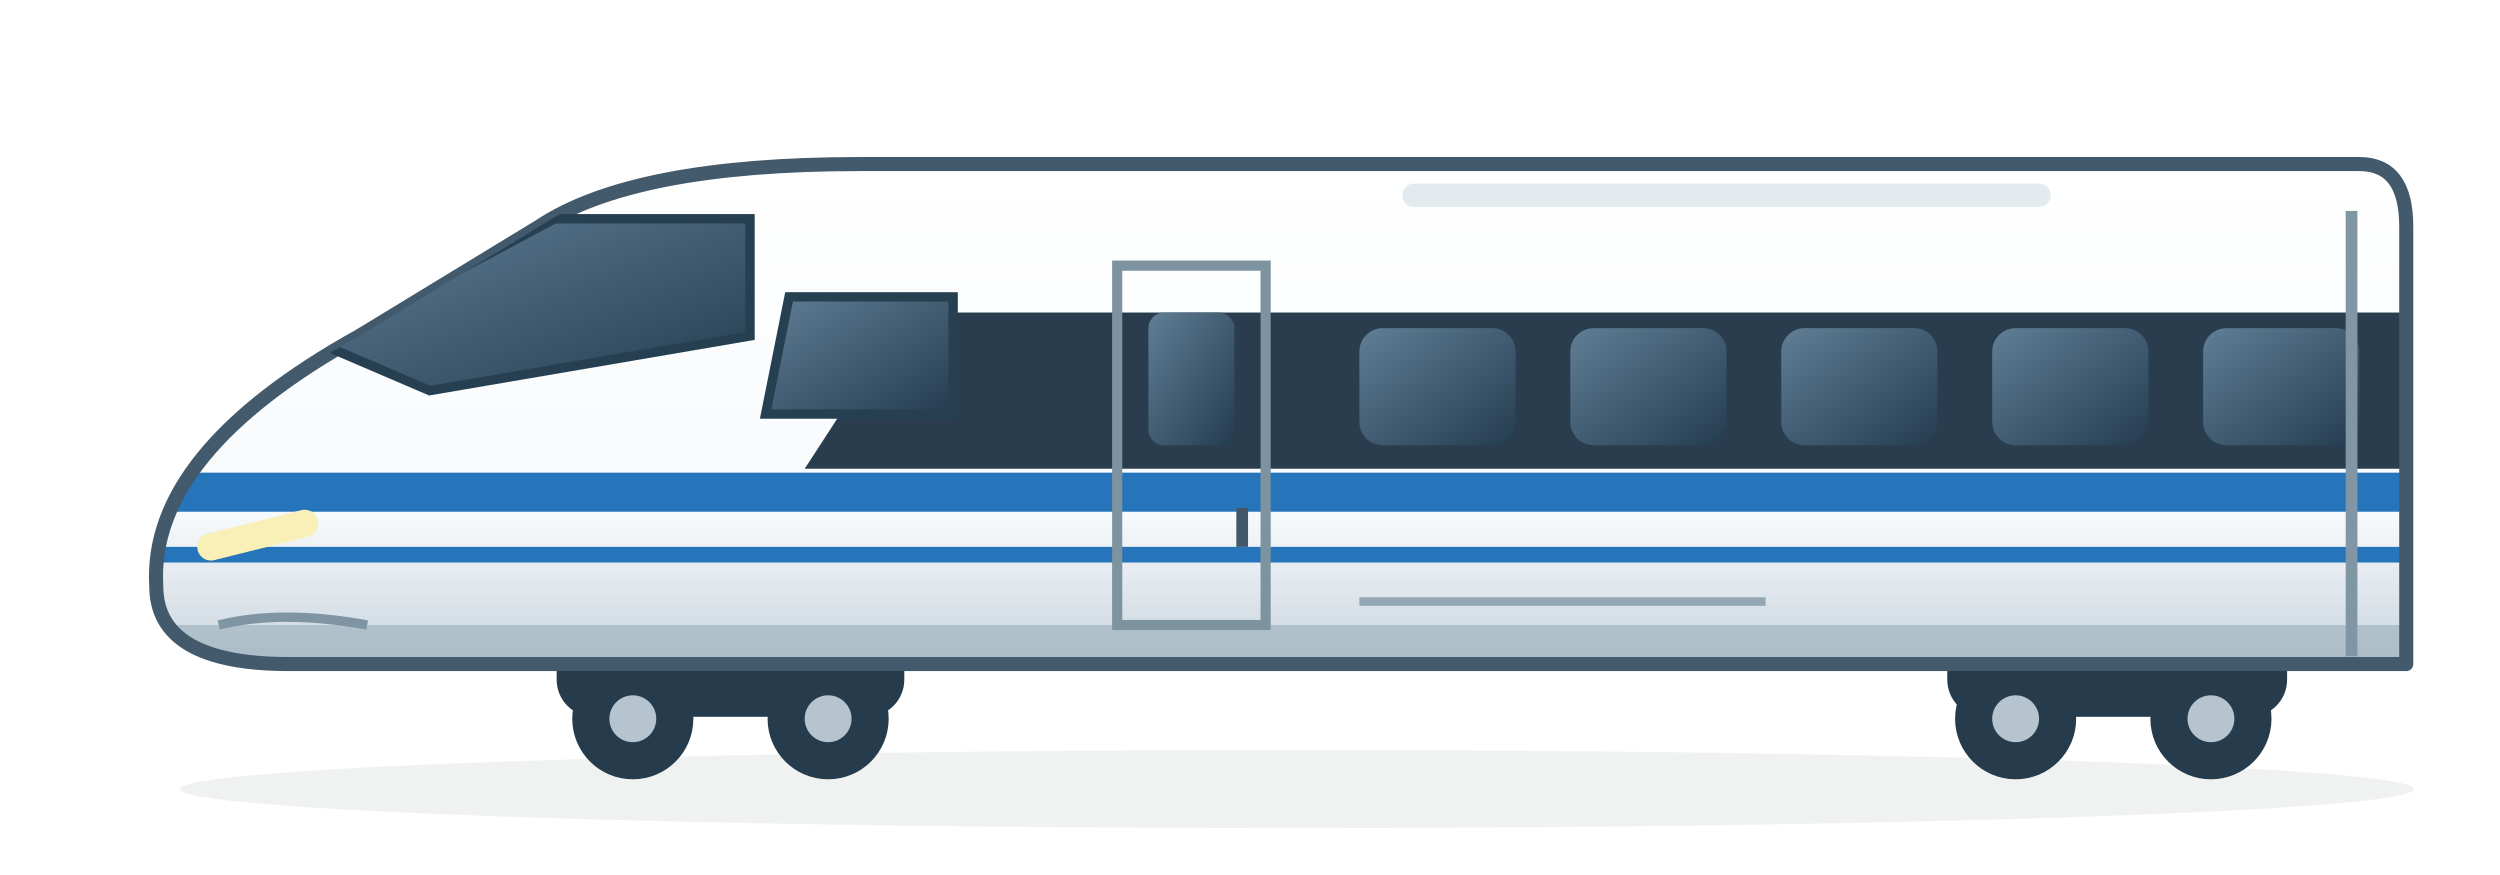
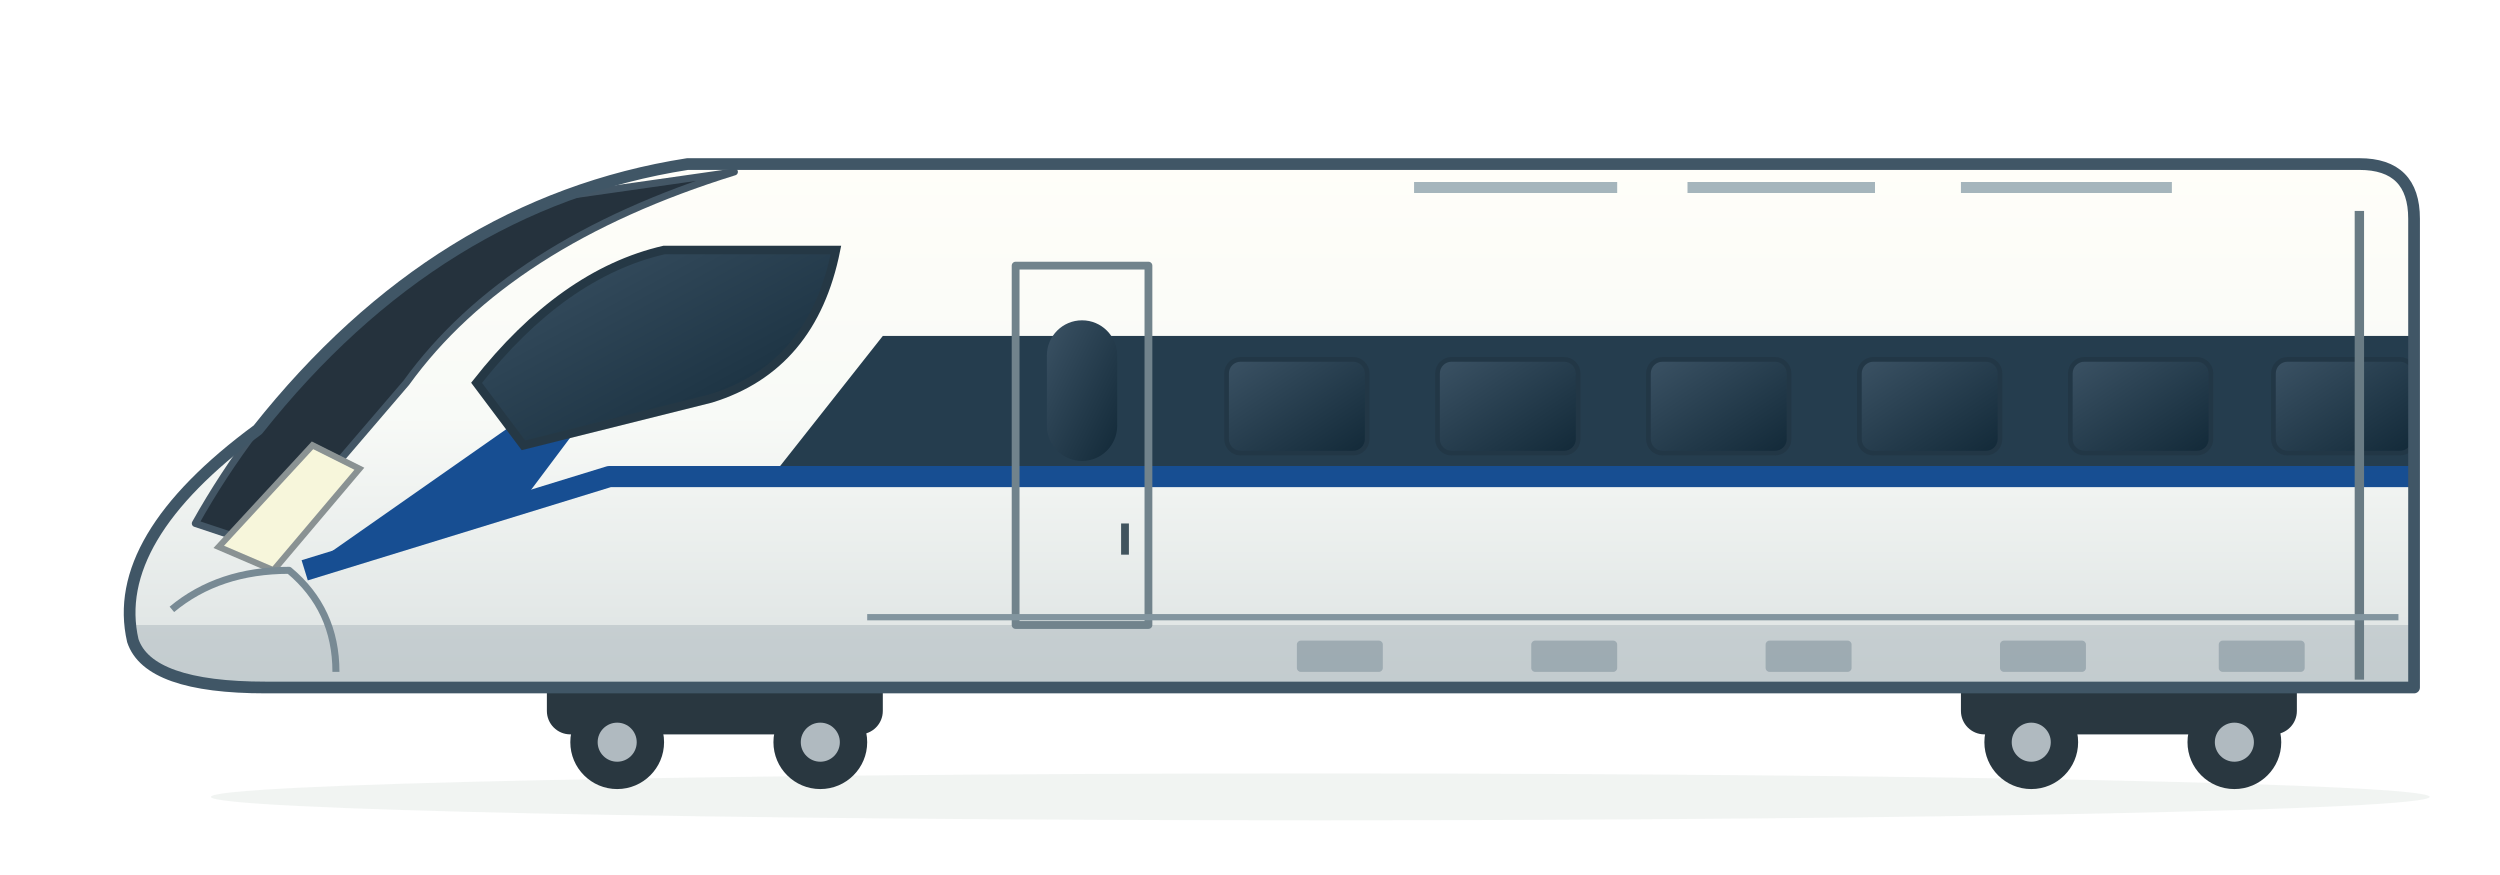
<svg xmlns="http://www.w3.org/2000/svg" viewBox="0 0 320 112" role="img" aria-labelledby="title desc">
  <defs>
    <linearGradient id="body" x1="0" y1="0" x2="0" y2="1">
-       <stop stop-color="#fff" />
-       <stop offset=".7" stop-color="#f7fafc" />
-       <stop offset="1" stop-color="#c9d4dd" />
+       <stop stop-color="#fffef9" />
+       <stop offset=".48" stop-color="#f8faf7" />
+       <stop offset="1" stop-color="#dbe1e1" />
+     </linearGradient>
+     <linearGradient id="noseSilver" x1="0" y1="0" x2="0" y2="1">
+       <stop stop-color="#d8e1e8" />
+       <stop offset=".55" stop-color="#b8c6d0" />
+       <stop offset="1" stop-color="#8b9fae" />
    </linearGradient>
    <linearGradient id="glass" x1="0" y1="0" x2="1" y2="1">
-       <stop stop-color="#607e95" />
-       <stop offset="1" stop-color="#243c50" />
+       <stop stop-color="#3b5264" />
+       <stop offset="1" stop-color="#122938" />
    </linearGradient>
    <clipPath id="car">
-       <path d="M20 75 Q19 58 46 43 L69 29 Q81 21 110 21 H302 Q308 21 308 29 V85 H37 Q20 85 20 75Z" />
+       <path d="M17 82Q14 69 33 55Q56 26 88 21H302Q309 21 309 28V88H34Q19 88 17 82Z" />
    </clipPath>
  </defs>
-   <ellipse cx="166" cy="101" rx="143" ry="5" fill="#315c42" opacity=".08" />
-   <g fill="#263c4c" stroke="#263c4c" stroke-width="1.5">
-     <rect x="72" y="81" width="43" height="10" rx="4" />
-     <rect x="250" y="81" width="42" height="10" rx="4" />
-     <circle cx="81" cy="92" r="7" />
-     <circle cx="106" cy="92" r="7" />
-     <circle cx="258" cy="92" r="7" />
-     <circle cx="283" cy="92" r="7" />
+   <ellipse cx="169" cy="102" rx="142" ry="3" fill="#315c42" opacity=".07" />
+   <g fill="#293740">
+     <rect x="70" y="84" width="43" height="10" rx="3" />
+     <rect x="251" y="84" width="43" height="10" rx="3" />
+     <circle cx="79" cy="95" r="6" />
+     <circle cx="105" cy="95" r="6" />
+     <circle cx="260" cy="95" r="6" />
+     <circle cx="286" cy="95" r="6" />
  </g>
-   <g fill="#b5c4cf">
-     <circle cx="81" cy="92" r="3" />
-     <circle cx="106" cy="92" r="3" />
-     <circle cx="258" cy="92" r="3" />
-     <circle cx="283" cy="92" r="3" />
+   <g fill="#b0bac0">
+     <circle cx="79" cy="95" r="2.5" />
+     <circle cx="105" cy="95" r="2.5" />
+     <circle cx="260" cy="95" r="2.5" />
+     <circle cx="286" cy="95" r="2.5" />
  </g>
-   <path d="M20 75 Q19 58 46 43 L69 29 Q81 21 110 21 H302 Q308 21 308 29 V85 H37 Q20 85 20 75Z" fill="url(#body)" />
+   <path d="M17 82Q14 69 33 55Q56 26 88 21H302Q309 21 309 28V88H34Q19 88 17 82Z" fill="url(#body)" />
  <g clip-path="url(#car)">
-     <path d="M10 80 H316 V90 H10Z" fill="#94a9b7" opacity=".55" />
-     <path d="M116 40 H316 V60 H103Z" fill="#293d4e" />
-     <path d="M15 63 H316" stroke="#2675bb" stroke-width="5" />
-     <path d="M20 71 H316" stroke="#2675bb" stroke-width="2" />
-     <rect x="174" y="42" width="20" height="15" rx="3" fill="url(#glass)" />
-     <rect x="201" y="42" width="20" height="15" rx="3" fill="url(#glass)" />
-     <rect x="228" y="42" width="20" height="15" rx="3" fill="url(#glass)" />
-     <rect x="255" y="42" width="20" height="15" rx="3" fill="url(#glass)" />
-     <rect x="282" y="42" width="20" height="15" rx="3" fill="url(#glass)" />
-     <path d="M143 34H162V80H143Z" fill="none" stroke="#7d939f" stroke-width="1.3" />
-     <rect x="147" y="40" width="11" height="17" rx="2" fill="url(#glass)" />
-     <path d="M159 65v5" stroke="#42586a" stroke-width="1.5" />
-     <path d="M301 27V84" stroke="#8196a4" stroke-width="1.5" />
-     <path d="M174 77H226" stroke="#93a7b5" stroke-width="1.1" />
+     <path d="M12 80H314V93H12Z" fill="#9daab1" opacity=".4" />
+     <path d="M113 43H312V62H98Z" fill="#253d4e" />
+     <path d="M39 73 78 61H314" fill="none" stroke="#174e92" stroke-width="2.7" stroke-linejoin="round" />
+     <path d="M39 73 69 52 79 48 67 64Z" fill="#174e92" />
+     <rect x="157" y="46" width="18" height="12" rx="1.8" fill="url(#glass)" stroke="#223746" stroke-width=".6" />
+     <rect x="184" y="46" width="18" height="12" rx="1.8" fill="url(#glass)" stroke="#223746" stroke-width=".6" />
+     <rect x="211" y="46" width="18" height="12" rx="1.8" fill="url(#glass)" stroke="#223746" stroke-width=".6" />
+     <rect x="238" y="46" width="18" height="12" rx="1.8" fill="url(#glass)" stroke="#223746" stroke-width=".6" />
+     <rect x="265" y="46" width="18" height="12" rx="1.8" fill="url(#glass)" stroke="#223746" stroke-width=".6" />
+     <rect x="291" y="46" width="18" height="12" rx="1.8" fill="url(#glass)" stroke="#223746" stroke-width=".6" />
+     <path d="M25 67Q39 42 66 26L94 22Q65 31 52 49L34 70Z" fill="#25323d" />
+     <path d="M61 49Q72 35 85 32H107Q104 47 91 51L67 57Z" fill="url(#glass)" stroke="#253845" stroke-width="1.1" />
+     <path d="M25 67Q39 42 66 26L94 22Q65 31 52 49L34 70Z" fill="none" stroke="#435665" stroke-width="0.9" stroke-linejoin="round" />
+     <path d="M28 70 40 57 46 60 35 73Z" fill="#f7f6db" stroke="#8a9293" stroke-width=".8" />
+     <path d="M130 34H147V80H130Z" fill="none" stroke="#71838c" stroke-width="1" stroke-linejoin="round" />
+     <rect x="134" y="41" width="9" height="18" rx="4.5" fill="url(#glass)" />
+     <path d="M144 67v4" fill="none" stroke="#41545e" stroke-width="1" stroke-linejoin="round" />
+     <path d="M302 27V87" fill="none" stroke="#697b84" stroke-width="1.2" stroke-linejoin="round" />
+     <path d="M111 79H307" fill="none" stroke="#82959f" stroke-width="0.8" stroke-linejoin="round" />
+     <rect x="166" y="82" width="11" height="4" rx=".5" fill="#83949e" opacity=".6" />
+     <rect x="196" y="82" width="11" height="4" rx=".5" fill="#83949e" opacity=".6" />
+     <rect x="226" y="82" width="11" height="4" rx=".5" fill="#83949e" opacity=".6" />
+     <rect x="256" y="82" width="11" height="4" rx=".5" fill="#83949e" opacity=".6" />
+     <rect x="284" y="82" width="11" height="4" rx=".5" fill="#83949e" opacity=".6" />
+     <path d="M181 24H207 M216 24H240 M251 24H278" fill="none" stroke="#a5b5bc" stroke-width="1.4" stroke-linejoin="round" />
+     <path d="M22 78Q28 73 37 73Q43 78 43 86" fill="none" stroke="#788a94" stroke-width="0.9" stroke-linejoin="round" />
  </g>
-   <path d="M20 75 Q19 58 46 43 L69 29 Q81 21 110 21 H302 Q308 21 308 29 V85 H37 Q20 85 20 75Z" fill="none" stroke="#425a6b" stroke-width="1.8" stroke-linejoin="round" />
-   <g clip-path="url(#car)">
-     <path d="M41 44 71 28 H96 L96 43 55 50Z" fill="url(#glass)" stroke="#263f51" stroke-width="1.2" />
-     <path d="M101 38 H122 V53 H98Z" fill="url(#glass)" stroke="#263f51" stroke-width="1.2" />
-   </g>
-   <path d="M27 70l12-3" stroke="#f9f0b8" stroke-width="3.5" stroke-linecap="round" />
-   <path d="M28 80Q36 78 47 80" fill="none" stroke="#8095a4" stroke-width="1.2" />
-   <path d="M181 25H261" stroke="#e4ebef" stroke-width="3" stroke-linecap="round" />
+   <path d="M17 82Q14 69 33 55Q56 26 88 21H302Q309 21 309 28V88H34Q19 88 17 82Z" fill="none" stroke="#405666" stroke-width="1.5" stroke-linejoin="round" />
</svg>
